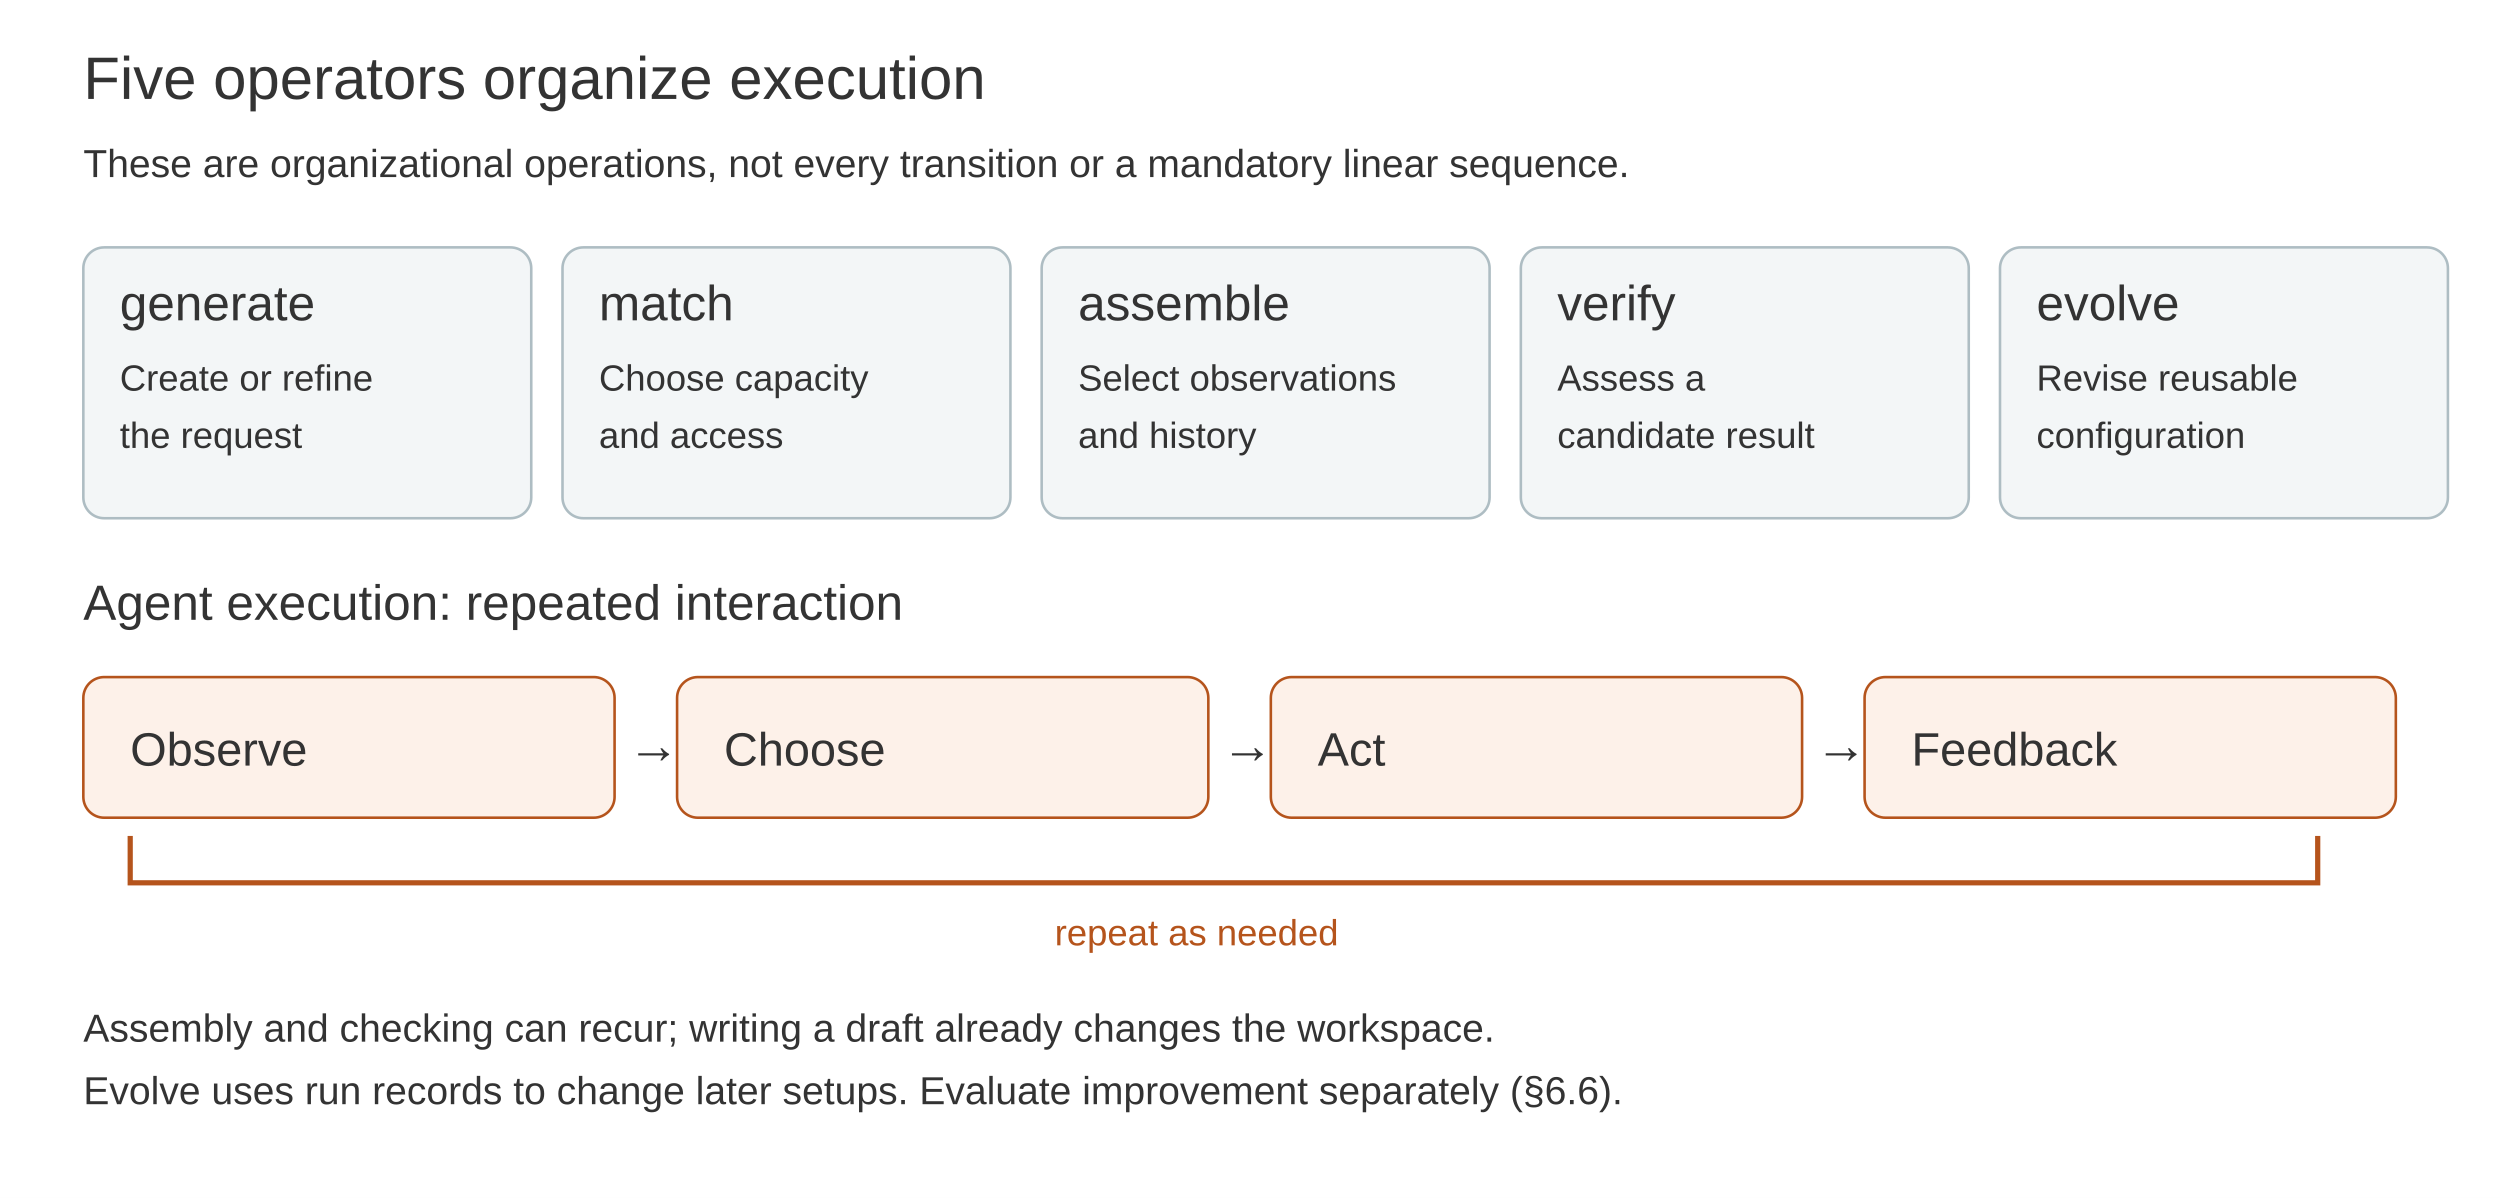
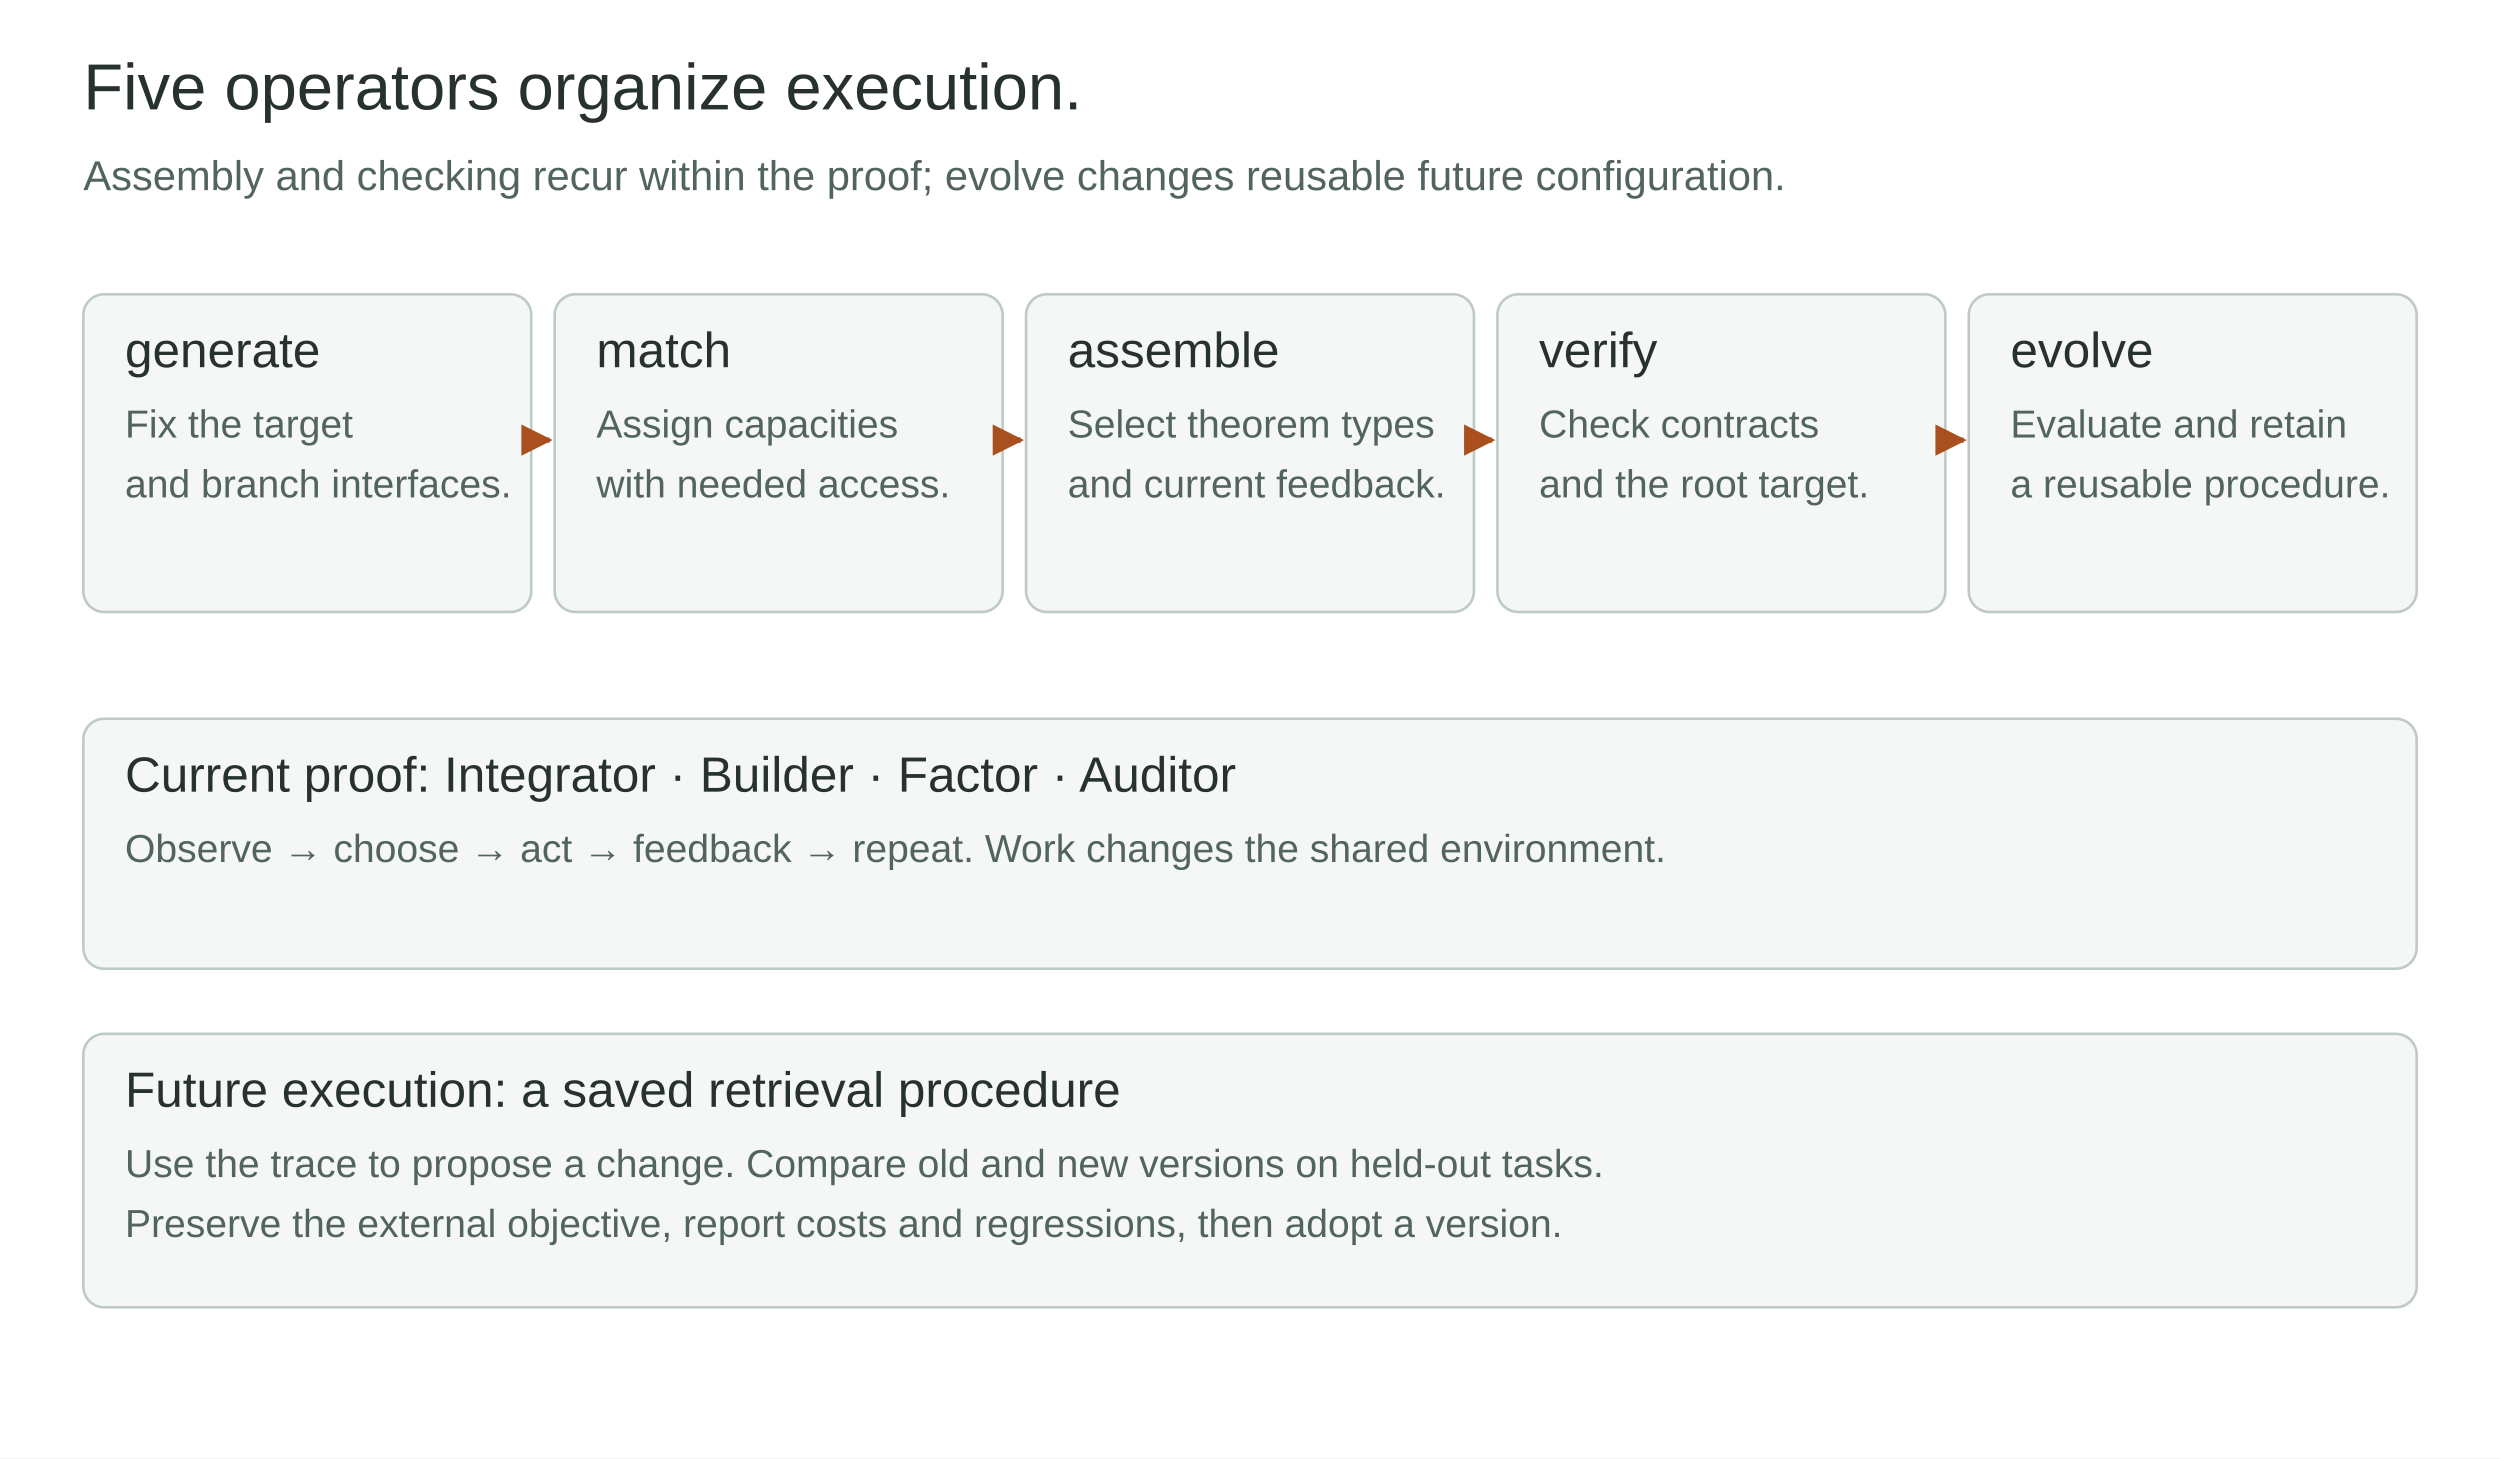
- <svg xmlns="http://www.w3.org/2000/svg" width="960" height="460" viewBox="0 0 960 460" font-family="Arial, sans-serif">
-   <rect width="960" height="460" fill="#fff" />
-   <text x="32" y="38" font-size="23" fill="#333">Five operators organize execution</text>
-   <text x="32" y="68" font-size="15" fill="#333">
-     These are organizational operations, not every transition or a mandatory linear sequence.
+ <svg xmlns="http://www.w3.org/2000/svg" width="960" height="560" viewBox="0 0 960 560" role="img">
+   <rect width="960" height="560" fill="#fff" />
+   <style>
+     text {
+       font-family: Arial, sans-serif;
+       fill: #27312f;
+     }
+     .muted {
+       fill: #52645e;
+     }
+     .accent {
+       fill: #aa501e;
+     }
+   </style>
+   <defs>
+     <marker id="arrow" viewBox="0 0 10 10" refX="9" refY="5" markerWidth="6" markerHeight="6" orient="auto">
+       <path d="M0 0L10 5L0 10Z" fill="#aa501e" />
+     </marker>
+   </defs>
+   <text x="32" y="42" font-size="25" class="">Five operators organize execution.</text>
+   <text x="32" y="73" font-size="16" class="muted">
+     Assembly and checking recur within the proof; evolve changes reusable future configuration.
  </text>
-   <rect x="32.0" y="95" width="172.0" height="104" rx="8" fill="#f3f6f7" stroke="#aebdc3" />
-   <text x="46.0" y="123" font-size="19" fill="#333">generate</text>
-   <text x="46.0" y="150" font-size="14" fill="#333">Create or refine</text>
-   <text x="46.0" y="172" font-size="14" fill="#333">the request</text>
-   <rect x="216.0" y="95" width="172.0" height="104" rx="8" fill="#f3f6f7" stroke="#aebdc3" />
-   <text x="230.0" y="123" font-size="19" fill="#333">match</text>
-   <text x="230.0" y="150" font-size="14" fill="#333">Choose capacity</text>
-   <text x="230.0" y="172" font-size="14" fill="#333">and access</text>
-   <rect x="400.0" y="95" width="172.0" height="104" rx="8" fill="#f3f6f7" stroke="#aebdc3" />
-   <text x="414.0" y="123" font-size="19" fill="#333">assemble</text>
-   <text x="414.0" y="150" font-size="14" fill="#333">Select observations</text>
-   <text x="414.0" y="172" font-size="14" fill="#333">and history</text>
-   <rect x="584.0" y="95" width="172.0" height="104" rx="8" fill="#f3f6f7" stroke="#aebdc3" />
-   <text x="598.0" y="123" font-size="19" fill="#333">verify</text>
-   <text x="598.0" y="150" font-size="14" fill="#333">Assess a</text>
-   <text x="598.0" y="172" font-size="14" fill="#333">candidate result</text>
-   <rect x="768.0" y="95" width="172.0" height="104" rx="8" fill="#f3f6f7" stroke="#aebdc3" />
-   <text x="782.0" y="123" font-size="19" fill="#333">evolve</text>
-   <text x="782.0" y="150" font-size="14" fill="#333">Revise reusable</text>
-   <text x="782.0" y="172" font-size="14" fill="#333">configuration</text>
-   <text x="32" y="238" font-size="19" fill="#333">Agent execution: repeated interaction</text>
-   <rect x="32" y="260" width="204" height="54" rx="8" fill="#fdf1e9" stroke="#b5541c" />
-   <text x="50" y="294" font-size="18" fill="#333">Observe</text>
-   <text x="241" y="293" font-size="20" fill="#333">→</text>
-   <rect x="260" y="260" width="204" height="54" rx="8" fill="#fdf1e9" stroke="#b5541c" />
-   <text x="278" y="294" font-size="18" fill="#333">Choose</text>
-   <text x="469" y="293" font-size="20" fill="#333">→</text>
-   <rect x="488" y="260" width="204" height="54" rx="8" fill="#fdf1e9" stroke="#b5541c" />
-   <text x="506" y="294" font-size="18" fill="#333">Act</text>
-   <text x="697" y="293" font-size="20" fill="#333">→</text>
-   <rect x="716" y="260" width="204" height="54" rx="8" fill="#fdf1e9" stroke="#b5541c" />
-   <text x="734" y="294" font-size="18" fill="#333">Feedback</text>
-   <path d="M 890 321 L 890 339 L 50 339 L 50 321" fill="none" stroke="#b5541c" stroke-width="2" />
-   <text x="405" y="363" font-size="14" fill="#b5541c">repeat as needed</text>
-   <text x="32" y="400" font-size="15" fill="#333">
-     Assembly and checking can recur; writing a draft already changes the workspace.
+   <rect x="32" y="113" width="172" height="122" rx="8" fill="#f4f7f5" stroke="#bdcbc3" />
+   <text x="48" y="141" font-size="19" class="">generate</text>
+   <text x="48" y="168" font-size="15" class="muted">Fix the target</text>
+   <text x="48" y="191" font-size="15" class="muted">and branch interfaces.</text>
+   <line x1="206" y1="169" x2="211" y2="169" stroke="#aa501e" stroke-width="2" marker-end="url(#arrow)" />
+   <rect x="213" y="113" width="172" height="122" rx="8" fill="#f4f7f5" stroke="#bdcbc3" />
+   <text x="229" y="141" font-size="19" class="">match</text>
+   <text x="229" y="168" font-size="15" class="muted">Assign capacities</text>
+   <text x="229" y="191" font-size="15" class="muted">with needed access.</text>
+   <line x1="387" y1="169" x2="392" y2="169" stroke="#aa501e" stroke-width="2" marker-end="url(#arrow)" />
+   <rect x="394" y="113" width="172" height="122" rx="8" fill="#f4f7f5" stroke="#bdcbc3" />
+   <text x="410" y="141" font-size="19" class="">assemble</text>
+   <text x="410" y="168" font-size="15" class="muted">Select theorem types</text>
+   <text x="410" y="191" font-size="15" class="muted">and current feedback.</text>
+   <line x1="568" y1="169" x2="573" y2="169" stroke="#aa501e" stroke-width="2" marker-end="url(#arrow)" />
+   <rect x="575" y="113" width="172" height="122" rx="8" fill="#f4f7f5" stroke="#bdcbc3" />
+   <text x="591" y="141" font-size="19" class="">verify</text>
+   <text x="591" y="168" font-size="15" class="muted">Check contracts</text>
+   <text x="591" y="191" font-size="15" class="muted">and the root target.</text>
+   <line x1="749" y1="169" x2="754" y2="169" stroke="#aa501e" stroke-width="2" marker-end="url(#arrow)" />
+   <rect x="756" y="113" width="172" height="122" rx="8" fill="#f4f7f5" stroke="#bdcbc3" />
+   <text x="772" y="141" font-size="19" class="">evolve</text>
+   <text x="772" y="168" font-size="15" class="muted">Evaluate and retain</text>
+   <text x="772" y="191" font-size="15" class="muted">a reusable procedure.</text>
+   <rect x="32" y="276" width="896" height="96" rx="8" fill="#f4f7f5" stroke="#bdcbc3" />
+   <text x="48" y="304" font-size="19" class="">
+     Current proof: Integrator · Builder · Factor · Auditor
  </text>
-   <text x="32" y="424" font-size="15" fill="#333">
-     Evolve uses run records to change later setups. Evaluate improvement separately (§6.6).
+   <text x="48" y="331" font-size="15" class="muted">
+     Observe → choose → act → feedback → repeat. Work changes the shared environment.
+   </text>
+   <rect x="32" y="397" width="896" height="105" rx="8" fill="#f4f7f5" stroke="#bdcbc3" />
+   <text x="48" y="425" font-size="19" class="">Future execution: a saved retrieval procedure</text>
+   <text x="48" y="452" font-size="15" class="muted">
+     Use the trace to propose a change. Compare old and new versions on held-out tasks.
+   </text>
+   <text x="48" y="475" font-size="15" class="muted">
+     Preserve the external objective, report costs and regressions, then adopt a version.
  </text>
</svg>
